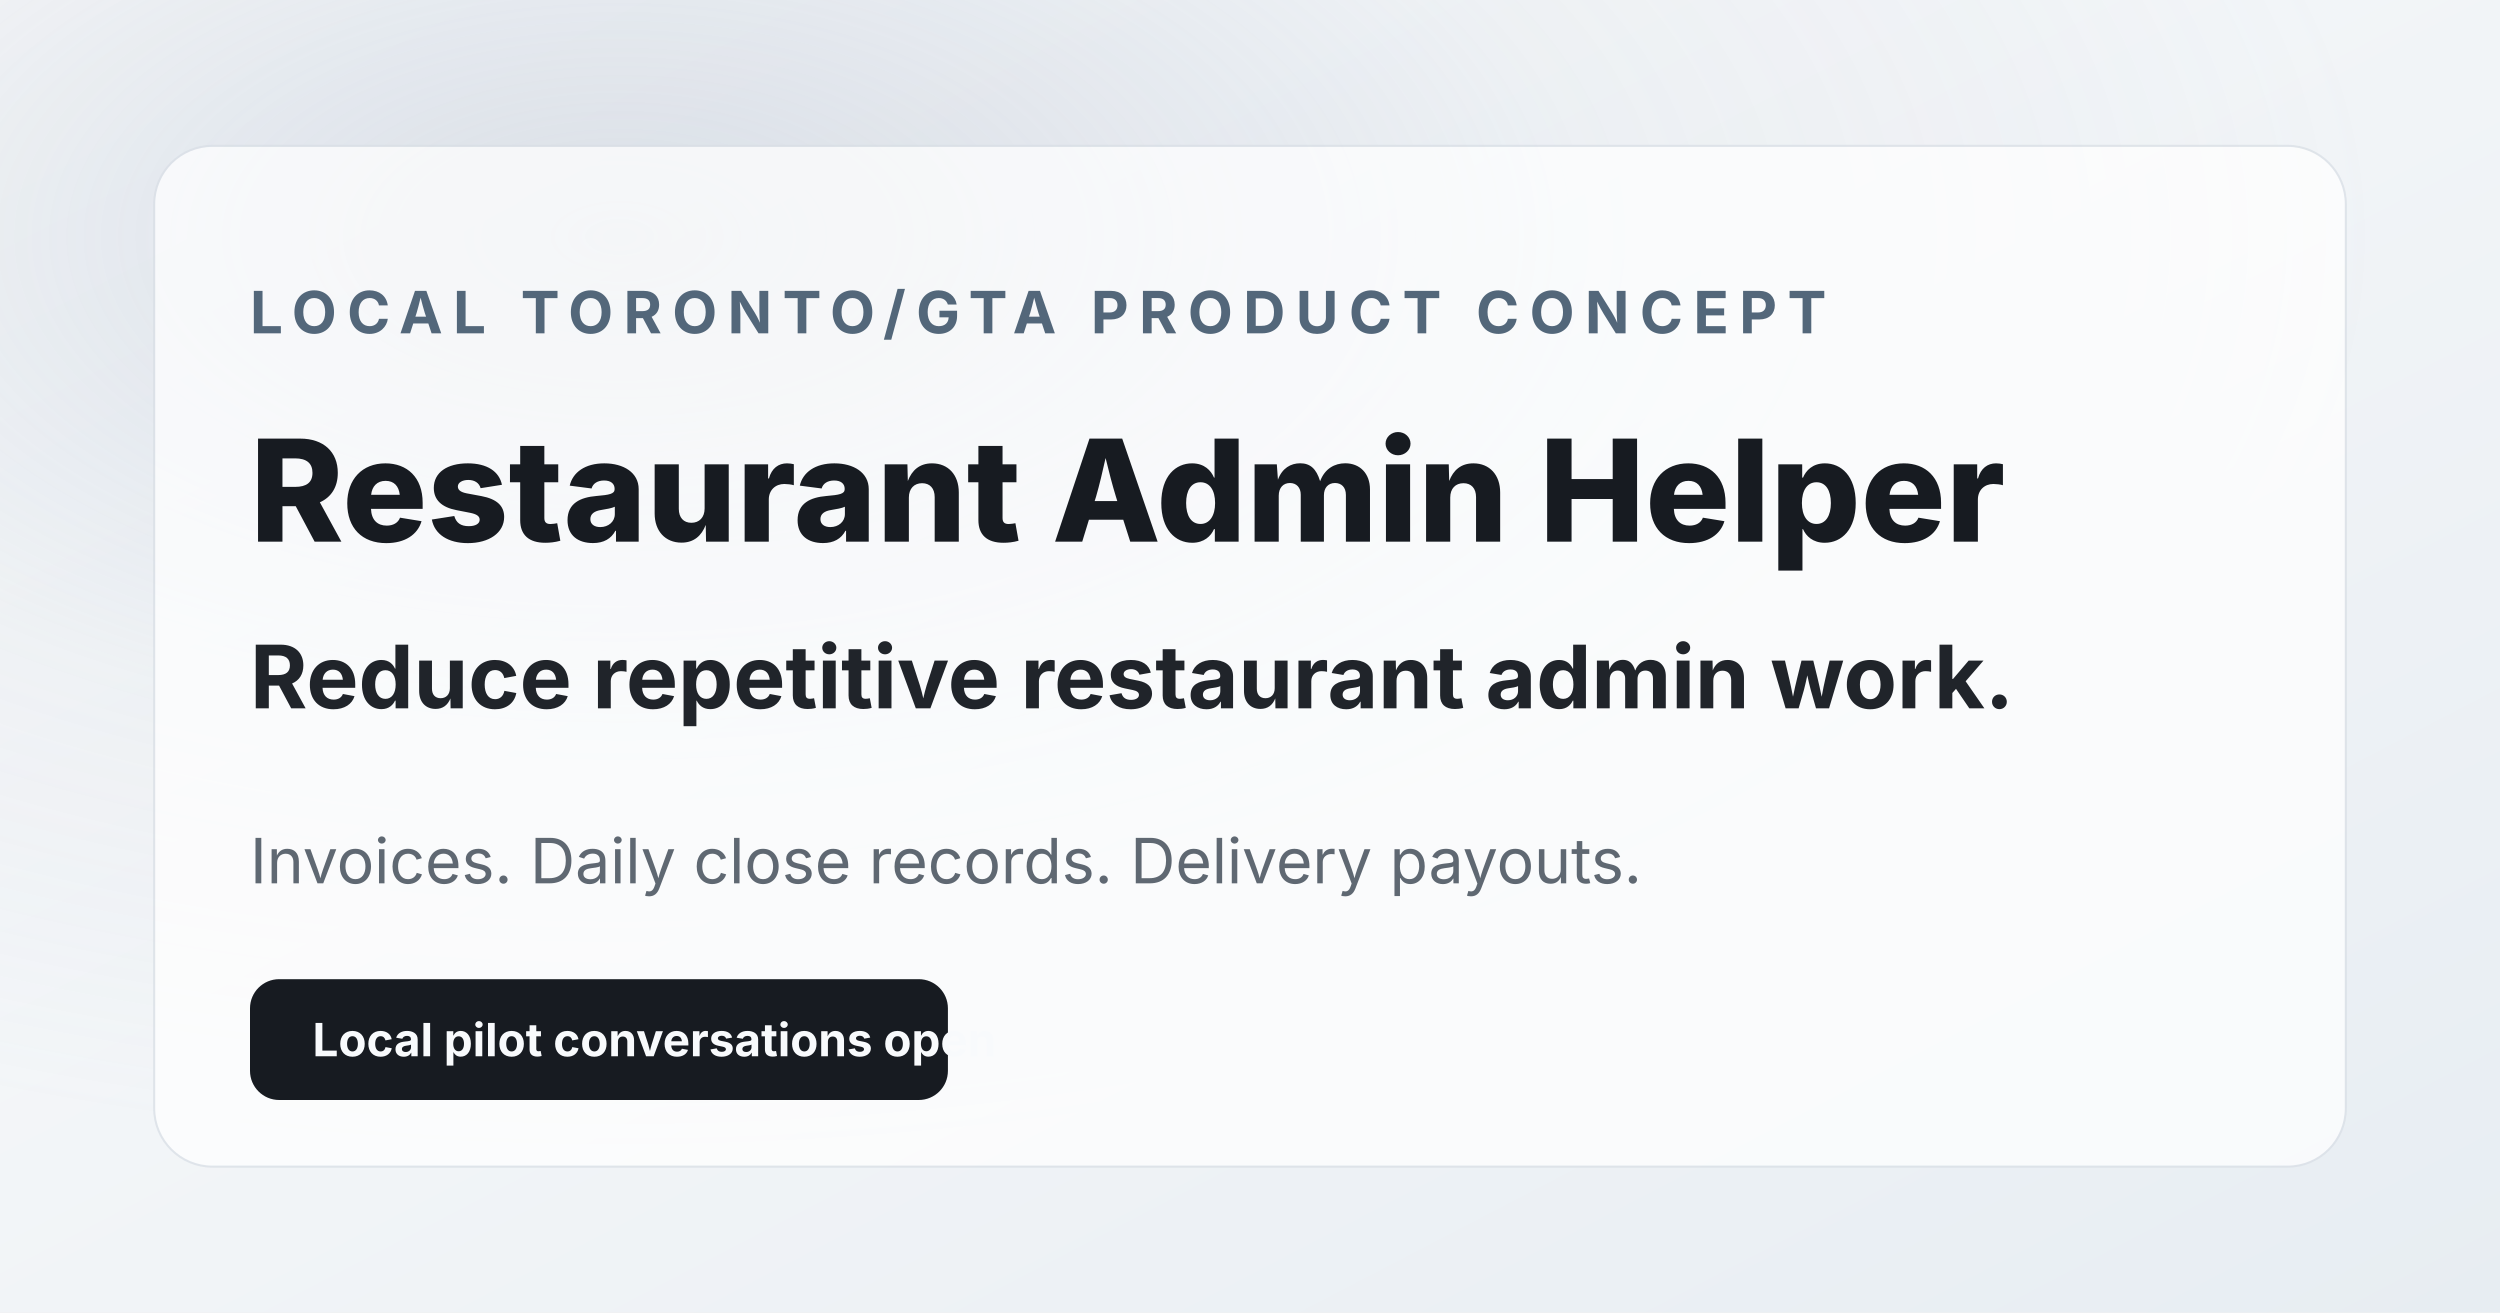
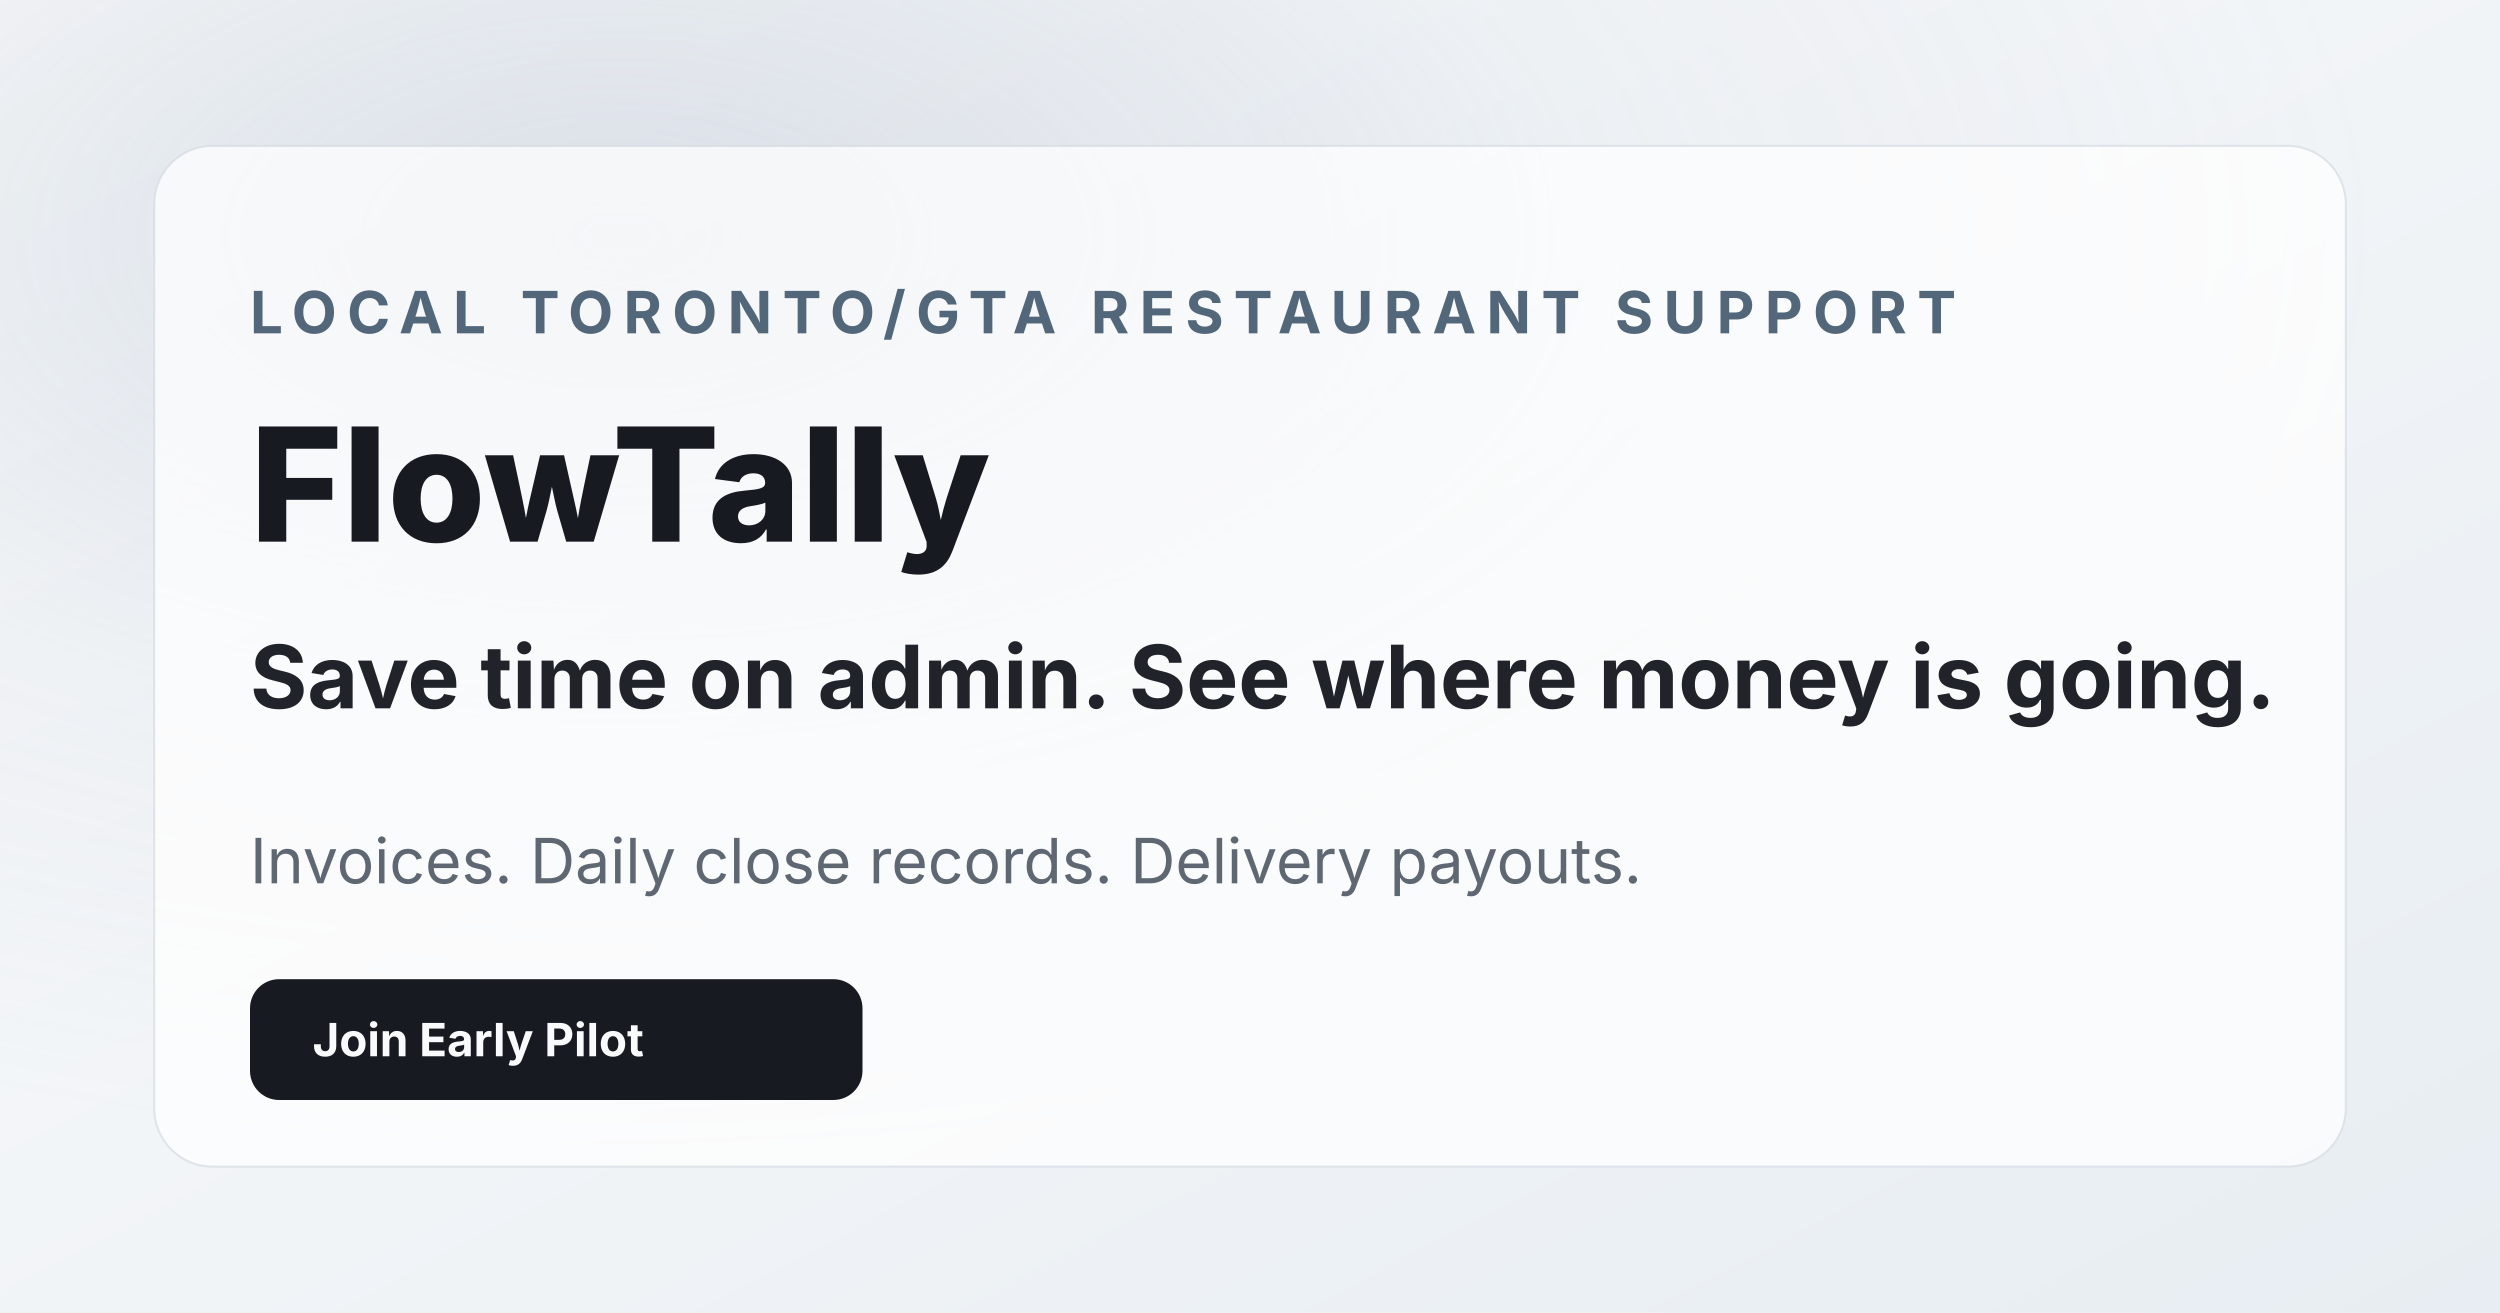
- <svg xmlns="http://www.w3.org/2000/svg" width="1200" height="630" viewBox="0 0 1200 630" role="img" aria-label="Restaurant Admin Helper preview">
+ <svg xmlns="http://www.w3.org/2000/svg" width="1200" height="630" viewBox="0 0 1200 630" role="img" aria-label="FlowTally preview">
  <defs>
    <linearGradient id="bg" x1="0" x2="1" y1="0" y2="1">
      <stop offset="0" stop-color="#fbfcfd" />
      <stop offset="0.52" stop-color="#f1f4f7" />
      <stop offset="1" stop-color="#e7edf2" />
    </linearGradient>
    <radialGradient id="glow" cx="25%" cy="18%" r="70%">
      <stop offset="0" stop-color="#94a3b8" stop-opacity=".3" />
      <stop offset=".55" stop-color="#94a3b8" stop-opacity=".08" />
      <stop offset="1" stop-color="#94a3b8" stop-opacity="0" />
    </radialGradient>
  </defs>
  <rect width="1200" height="630" fill="url(#bg)" />
  <rect width="1200" height="630" fill="url(#glow)" />
  <rect x="74" y="70" width="1052" height="490" rx="28" fill="#ffffff" opacity=".72" stroke="#d8dee5" />
-   <text x="120" y="160" fill="#53677a" font-family="Inter, Arial, sans-serif" font-size="28" font-weight="700" letter-spacing="5">LOCAL TORONTO/GTA PRODUCT CONCEPT</text>
-   <text x="120" y="260" fill="#171b21" font-family="Inter, Arial, sans-serif" font-size="68" font-weight="800">Restaurant Admin Helper</text>
-   <text x="120" y="340" fill="#20242a" font-family="Inter, Arial, sans-serif" font-size="42" font-weight="650">Reduce repetitive restaurant admin work.</text>
+   <text x="120" y="160" fill="#53677a" font-family="Inter, Arial, sans-serif" font-size="28" font-weight="700" letter-spacing="5">LOCAL TORONTO/GTA RESTAURANT SUPPORT</text>
+   <text x="120" y="260" fill="#171b21" font-family="Inter, Arial, sans-serif" font-size="76" font-weight="800">FlowTally</text>
+   <text x="120" y="340" fill="#20242a" font-family="Inter, Arial, sans-serif" font-size="42" font-weight="650">Save time on admin. See where money is going.</text>
  <text x="120" y="424" fill="#5f6872" font-family="Inter, Arial, sans-serif" font-size="30">Invoices. Daily close records. Delivery payouts.</text>
-   <rect x="120" y="470" width="335" height="58" rx="14" fill="#171b21" />
-   <text x="150" y="507" fill="#f8fafc" font-family="Inter, Arial, sans-serif" font-size="22" font-weight="700">Local pilot conversations open</text>
+   <rect x="120" y="470" width="294" height="58" rx="14" fill="#171b21" />
+   <text x="150" y="507" fill="#f8fafc" font-family="Inter, Arial, sans-serif" font-size="22" font-weight="700">Join Early Pilot</text>
</svg>
